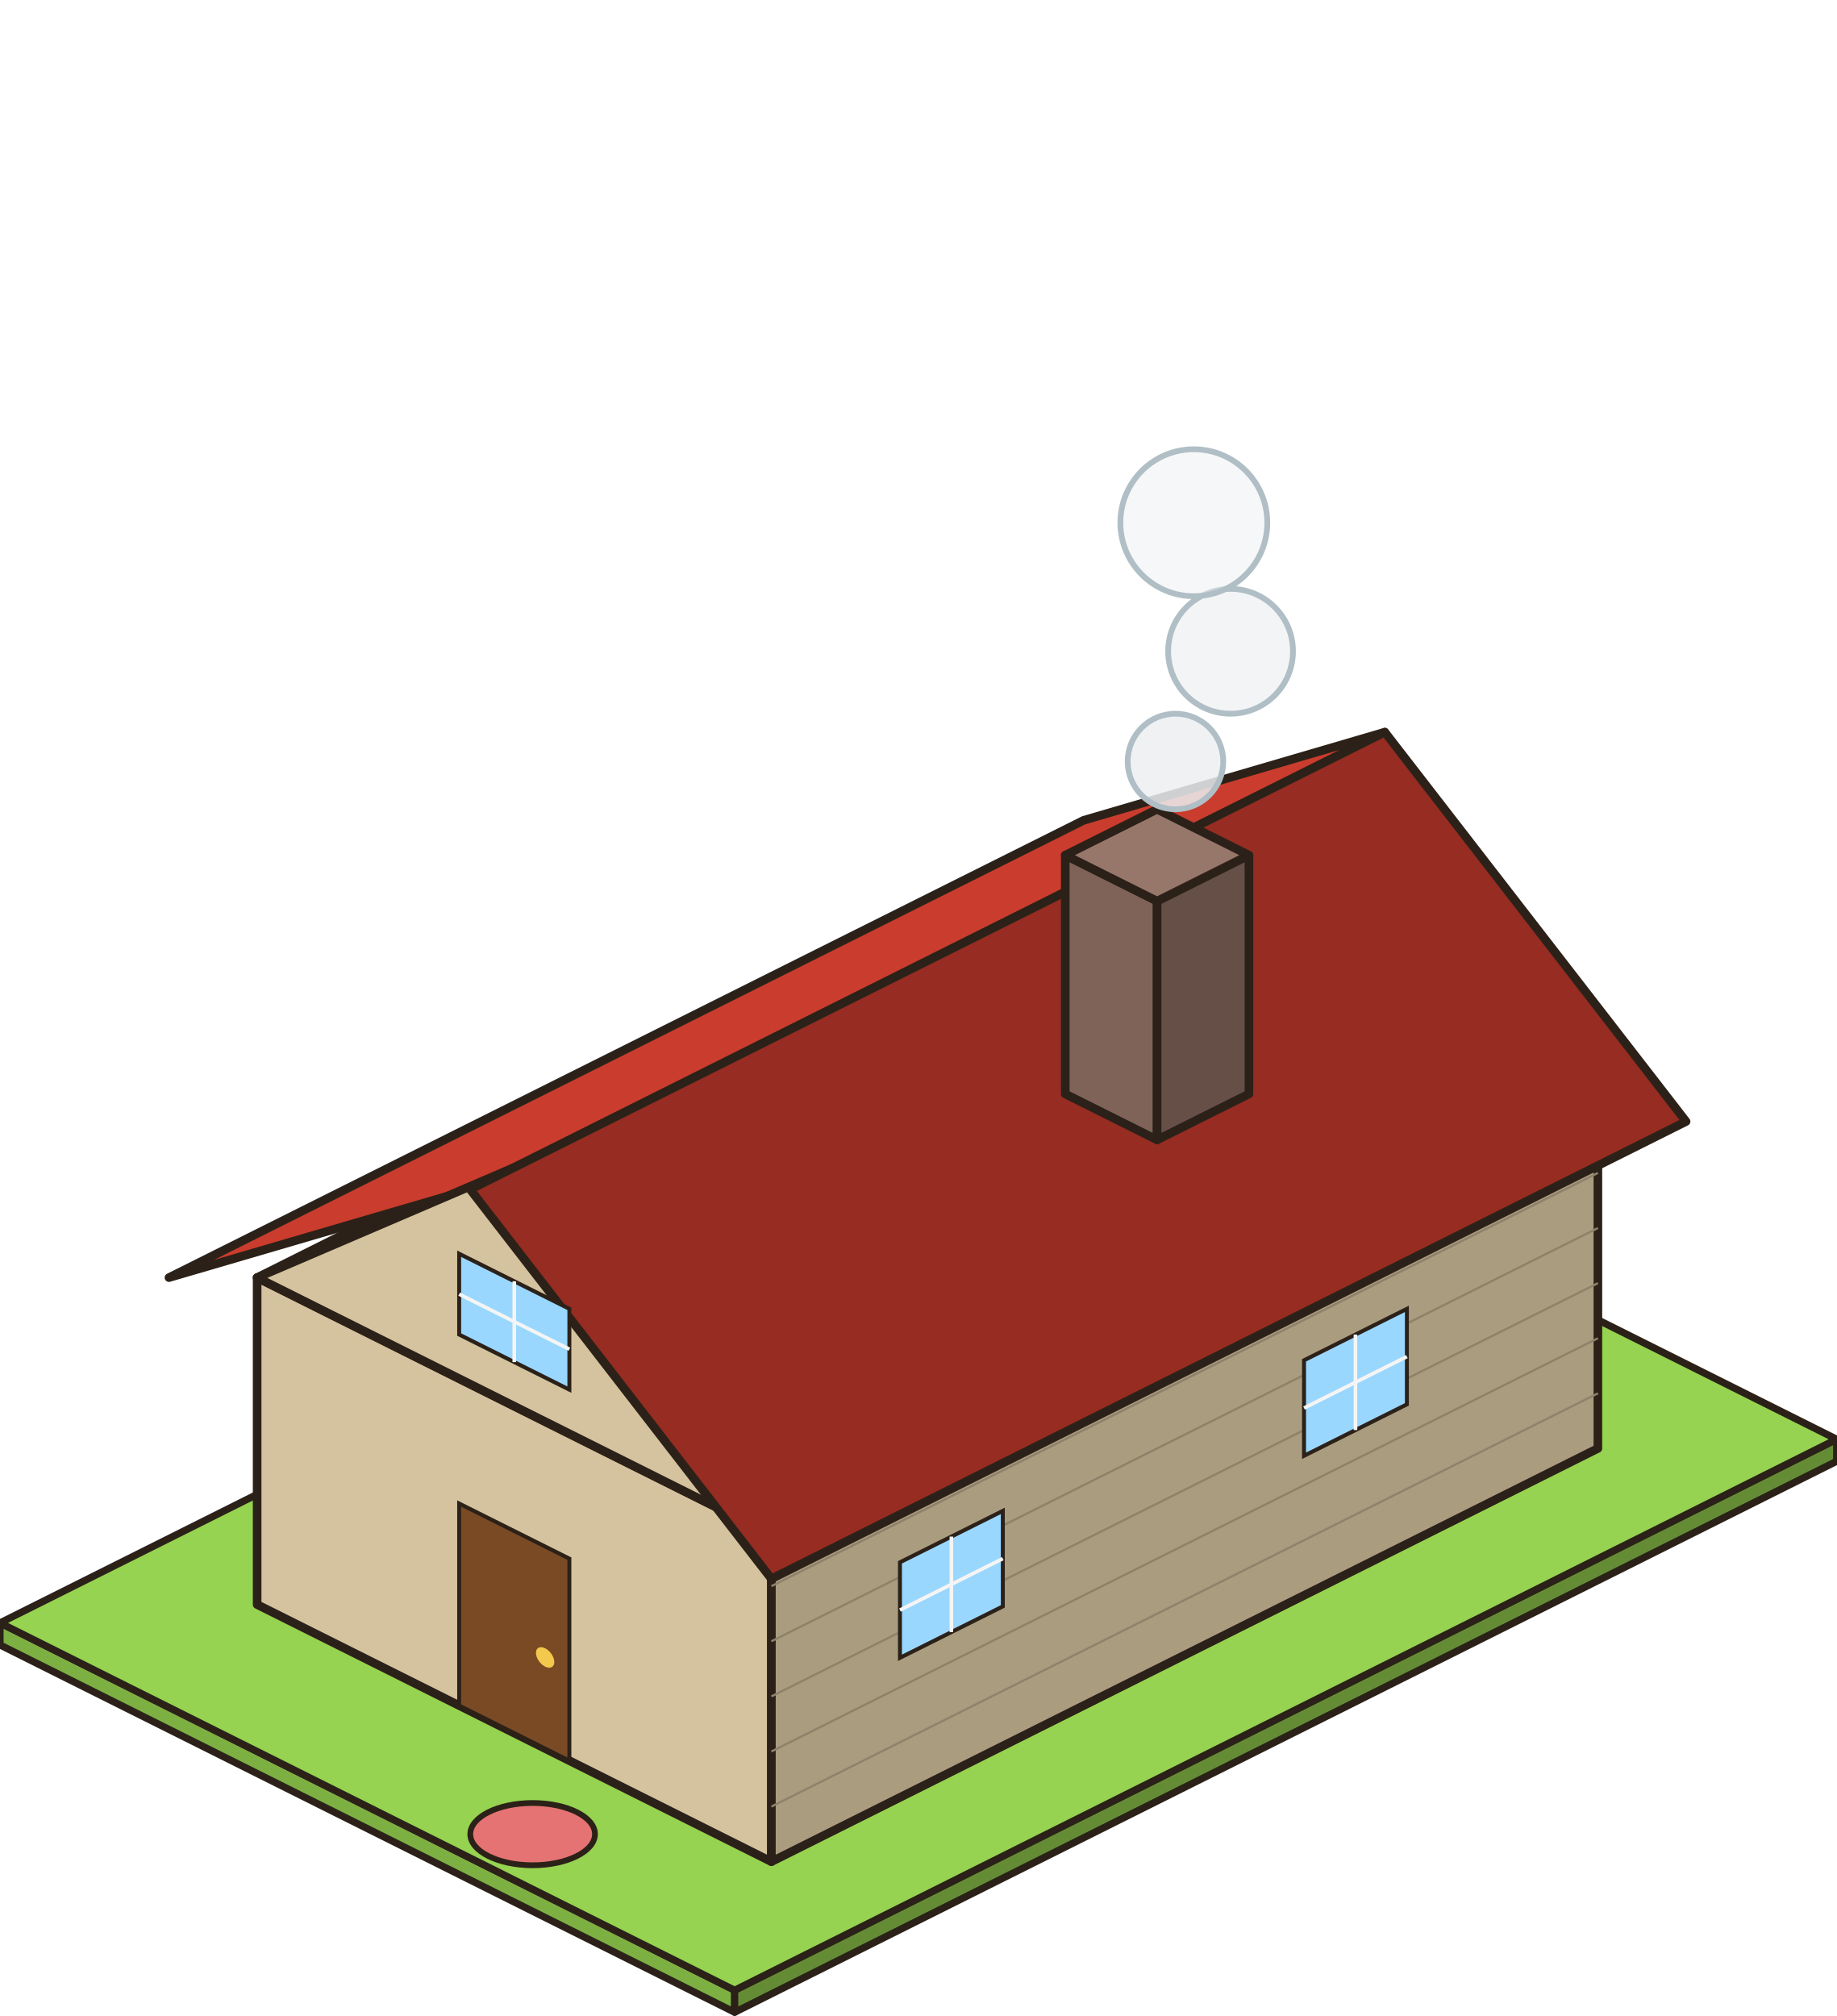
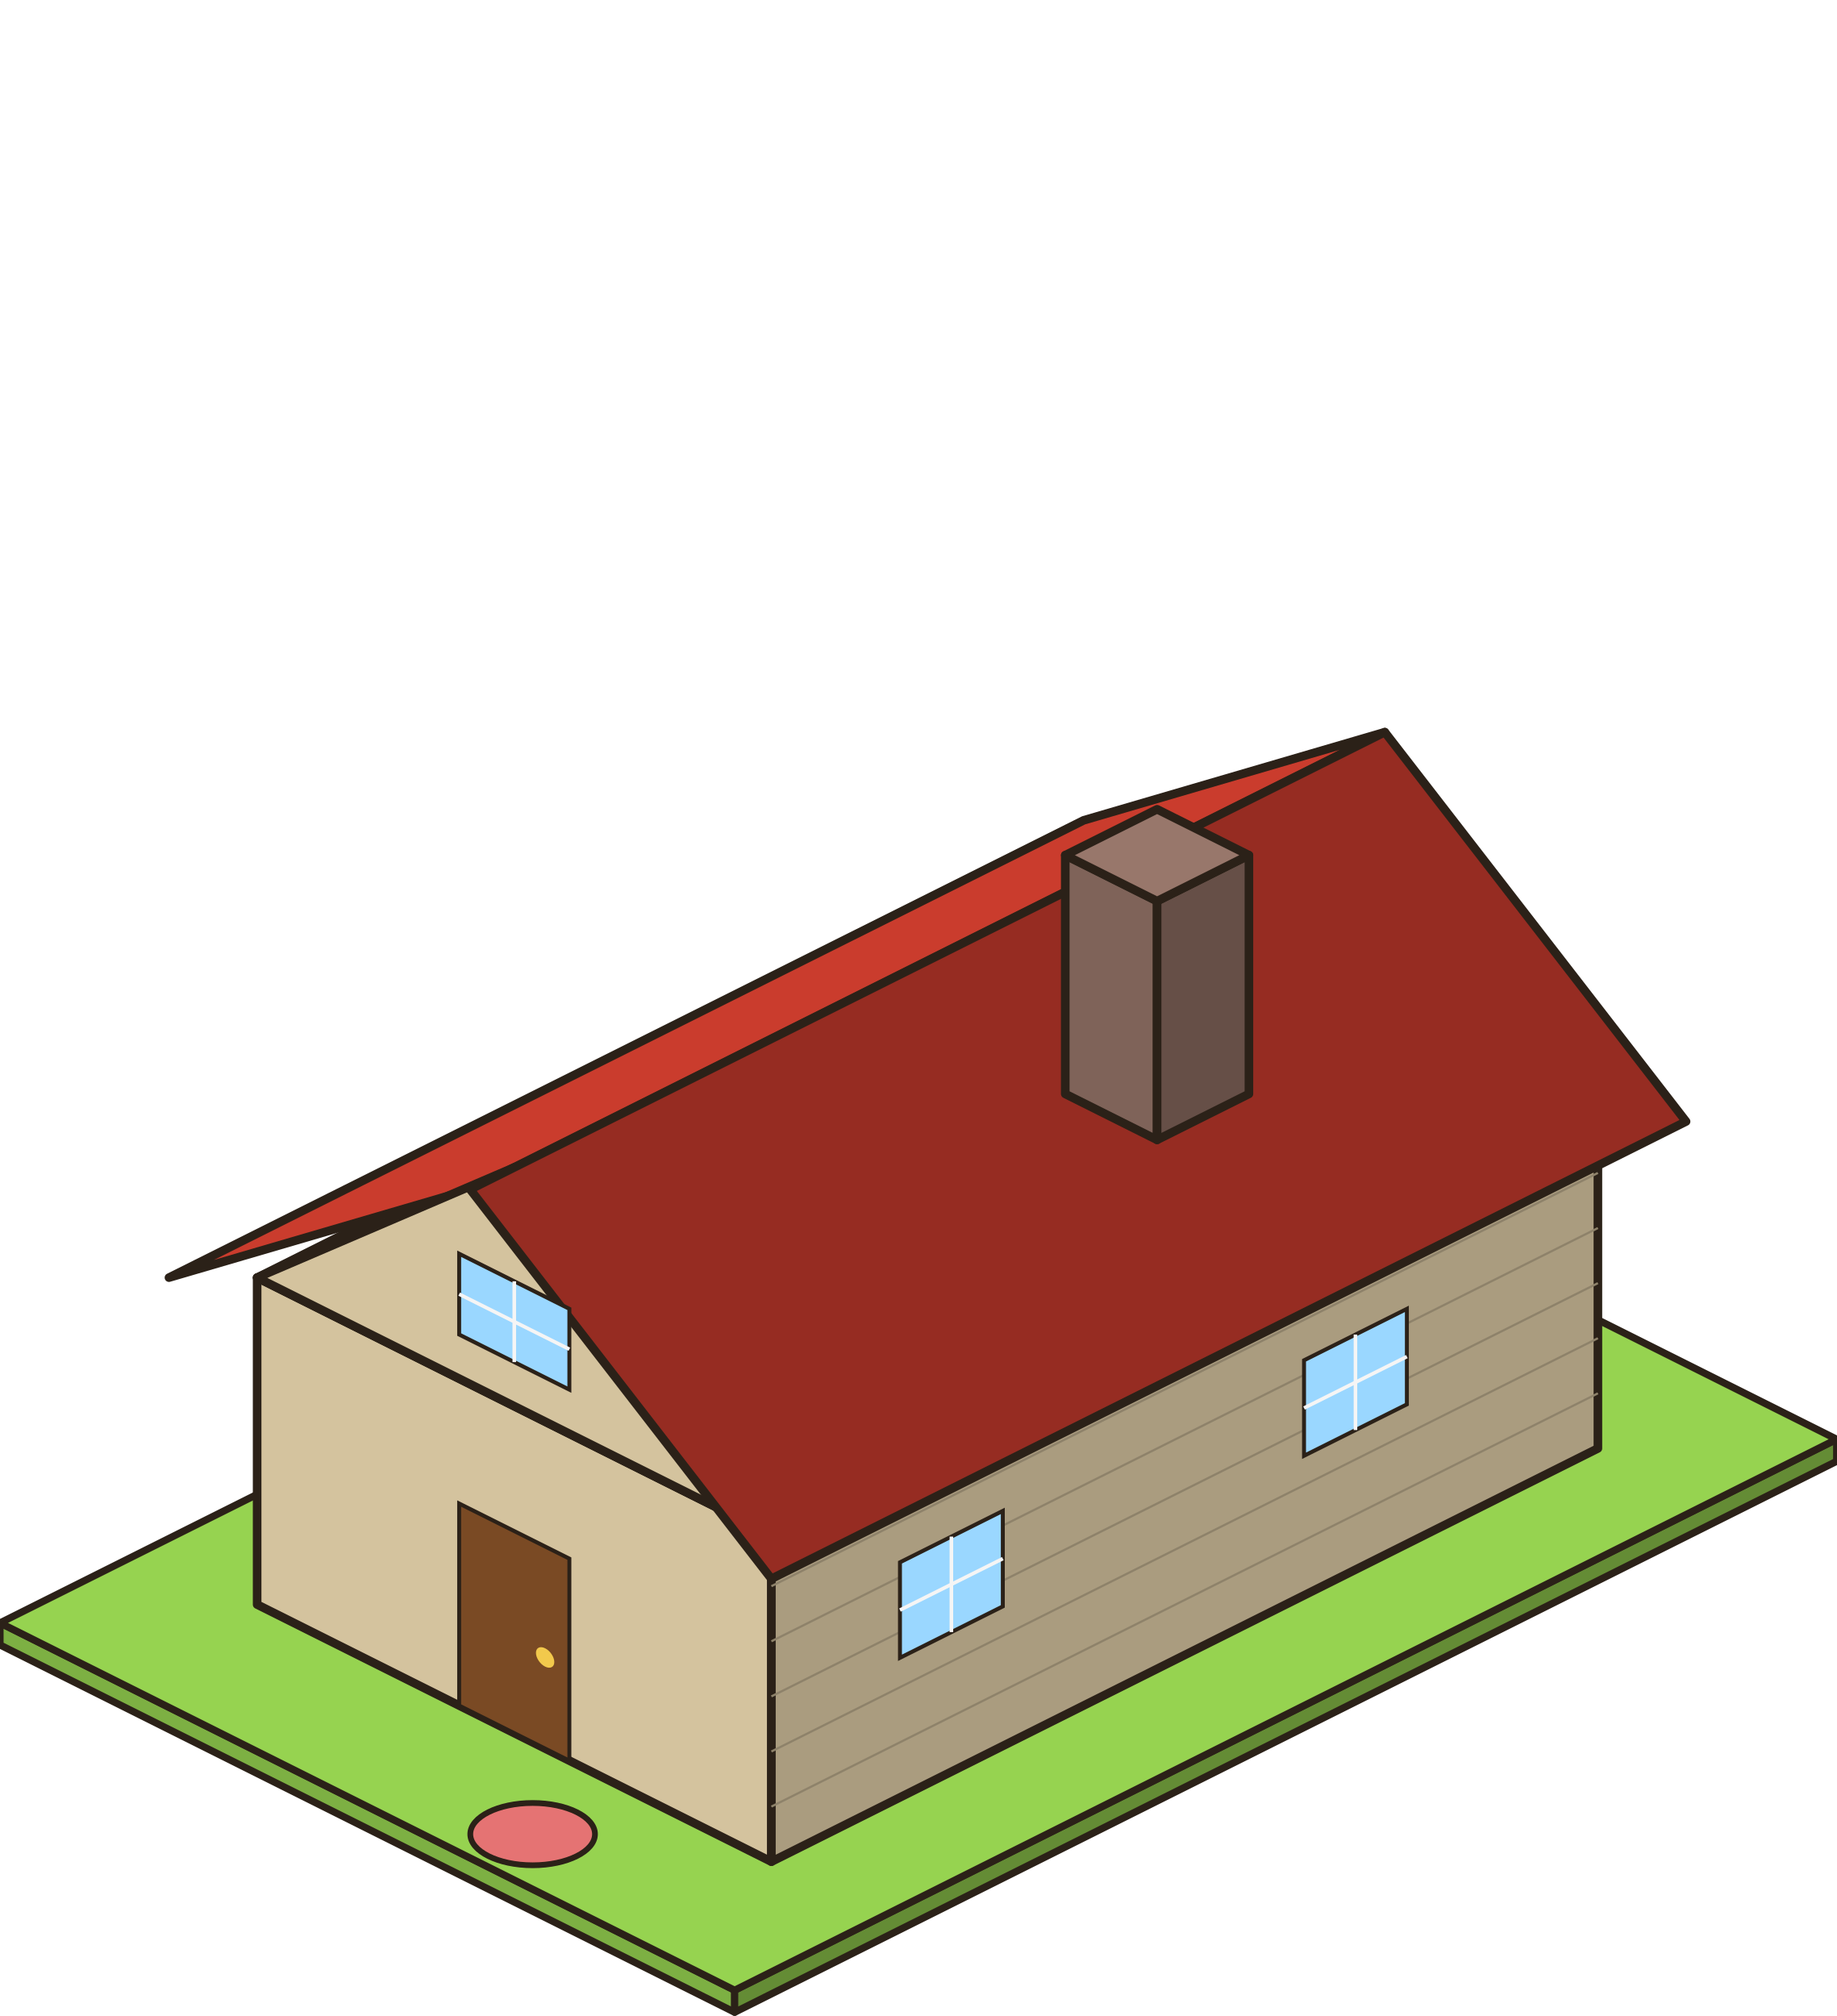
<svg xmlns="http://www.w3.org/2000/svg" viewBox="0 0 256 281" width="512" height="562">
  <polygon points="0.00,229.28 102.40,280.48 102.40,277.41 0.00,226.21" fill="#7db043" stroke="#2b2118" stroke-width="1" stroke-linejoin="round" />
  <polygon points="102.40,280.48 256.00,203.68 256.00,200.61 102.40,277.41" fill="#648c35" stroke="#2b2118" stroke-width="1" stroke-linejoin="round" />
  <polygon points="153.60,149.41 256.00,200.61 102.40,277.41 0.00,226.21" fill="#96d350" stroke="#2b2118" stroke-width="1" stroke-linejoin="round" />
  <polygon points="35.84,223.65 107.52,259.49 107.52,213.92 35.84,178.08" fill="#d4c39e" stroke="#2b2118" stroke-width="1.2" stroke-linejoin="round" />
  <polygon points="107.52,259.49 222.72,201.89 222.72,156.32 107.52,213.92" fill="#aa9c7f" stroke="#2b2118" stroke-width="1.2" stroke-linejoin="round" />
  <polygon points="151.04,120.48 222.72,156.32 107.52,213.92 35.84,178.08" fill="#ffeabe" stroke="#2b2118" stroke-width="1.2" stroke-linejoin="round" />
  <g transform="matrix(51.200,-25.600,0.000,-51.200,107.52,259.49)">
    <line x1="0" y1="0.150" x2="2.25" y2="0.150" stroke="#8e826a" stroke-width="0.6" vector-effect="non-scaling-stroke" />
    <line x1="0" y1="0.300" x2="2.25" y2="0.300" stroke="#8e826a" stroke-width="0.6" vector-effect="non-scaling-stroke" />
    <line x1="0" y1="0.450" x2="2.25" y2="0.450" stroke="#8e826a" stroke-width="0.6" vector-effect="non-scaling-stroke" />
    <line x1="0" y1="0.600" x2="2.25" y2="0.600" stroke="#8e826a" stroke-width="0.6" vector-effect="non-scaling-stroke" />
    <line x1="0" y1="0.750" x2="2.25" y2="0.750" stroke="#8e826a" stroke-width="0.6" vector-effect="non-scaling-stroke" />
  </g>
  <g transform="matrix(51.200,25.600,0.000,-51.200,35.84,223.65)">
    <rect x="0.55" y="0" width="0.3" height="0.55" fill="#7a4a24" stroke="#2b2118" stroke-width="1.1" vector-effect="non-scaling-stroke" />
    <circle cx="0.784" cy="0.248" r="0.025" fill="#f2c94c" />
  </g>
  <g transform="matrix(51.200,-25.600,0.000,-51.200,107.52,259.49)">
    <rect x="0.35" y="0.38" width="0.28" height="0.26" fill="#9ad7ff" stroke="#2b2118" stroke-width="1.1" vector-effect="non-scaling-stroke" />
    <line x1="0.49" y1="0.38" x2="0.49" y2="0.64" stroke="#f5f5f5" stroke-width="1" vector-effect="non-scaling-stroke" />
    <line x1="0.35" y1="0.51" x2="0.63" y2="0.51" stroke="#f5f5f5" stroke-width="1" vector-effect="non-scaling-stroke" />
  </g>
  <g transform="matrix(51.200,-25.600,0.000,-51.200,107.52,259.49)">
    <rect x="1.45" y="0.38" width="0.28" height="0.26" fill="#9ad7ff" stroke="#2b2118" stroke-width="1.1" vector-effect="non-scaling-stroke" />
    <line x1="1.59" y1="0.38" x2="1.59" y2="0.64" stroke="#f5f5f5" stroke-width="1" vector-effect="non-scaling-stroke" />
    <line x1="1.45" y1="0.51" x2="1.73" y2="0.51" stroke="#f5f5f5" stroke-width="1" vector-effect="non-scaling-stroke" />
  </g>
  <polygon points="151.04,114.34 23.55,178.08 65.54,165.79 193.02,102.05" fill="#ca3c2d" stroke="#2b2118" stroke-width="1.2" stroke-linejoin="round" />
  <polygon points="35.84,178.08 107.52,213.92 71.68,162.72" fill="#d4c39e" stroke="#2b2118" stroke-width="1.2" stroke-linejoin="round" />
  <polygon points="235.01,156.32 107.52,220.06 65.54,165.79 193.02,102.05" fill="#962c22" stroke="#2b2118" stroke-width="1.2" stroke-linejoin="round" />
  <g transform="matrix(51.200,25.600,0.000,-51.200,35.84,178.08)">
    <rect x="0.55" y="0.12" width="0.3" height="0.22" fill="#9ad7ff" stroke="#2b2118" stroke-width="1.1" vector-effect="non-scaling-stroke" />
    <line x1="0.7" y1="0.12" x2="0.7" y2="0.34" stroke="#f5f5f5" stroke-width="1" vector-effect="non-scaling-stroke" />
    <line x1="0.55" y1="0.23" x2="0.85" y2="0.23" stroke="#f5f5f5" stroke-width="1" vector-effect="non-scaling-stroke" />
  </g>
  <polygon points="148.48,152.48 161.28,158.88 161.28,125.60 148.48,119.20" fill="#7f6359" stroke="#2b2118" stroke-width="1.2" stroke-linejoin="round" />
  <polygon points="161.28,158.88 174.08,152.48 174.08,119.20 161.28,125.60" fill="#664f47" stroke="#2b2118" stroke-width="1.2" stroke-linejoin="round" />
  <polygon points="161.28,112.80 174.08,119.20 161.28,125.60 148.48,119.20" fill="#98776b" stroke="#2b2118" stroke-width="1.2" stroke-linejoin="round" />
-   <circle cx="163.84" cy="106.14" r="6.66" fill="#eceff1" fill-opacity="0.85" stroke="#b0bec5" stroke-width="0.8" />
-   <circle cx="171.52" cy="90.78" r="8.70" fill="#eceff1" fill-opacity="0.65" stroke="#b0bec5" stroke-width="0.8" />
-   <circle cx="166.40" cy="72.86" r="10.24" fill="#eceff1" fill-opacity="0.45" stroke="#b0bec5" stroke-width="0.8" />
  <ellipse cx="74.24" cy="255.65" rx="8.69" ry="4.34" fill="#e57373" stroke="#2b2118" stroke-width="0.8" />
</svg>
